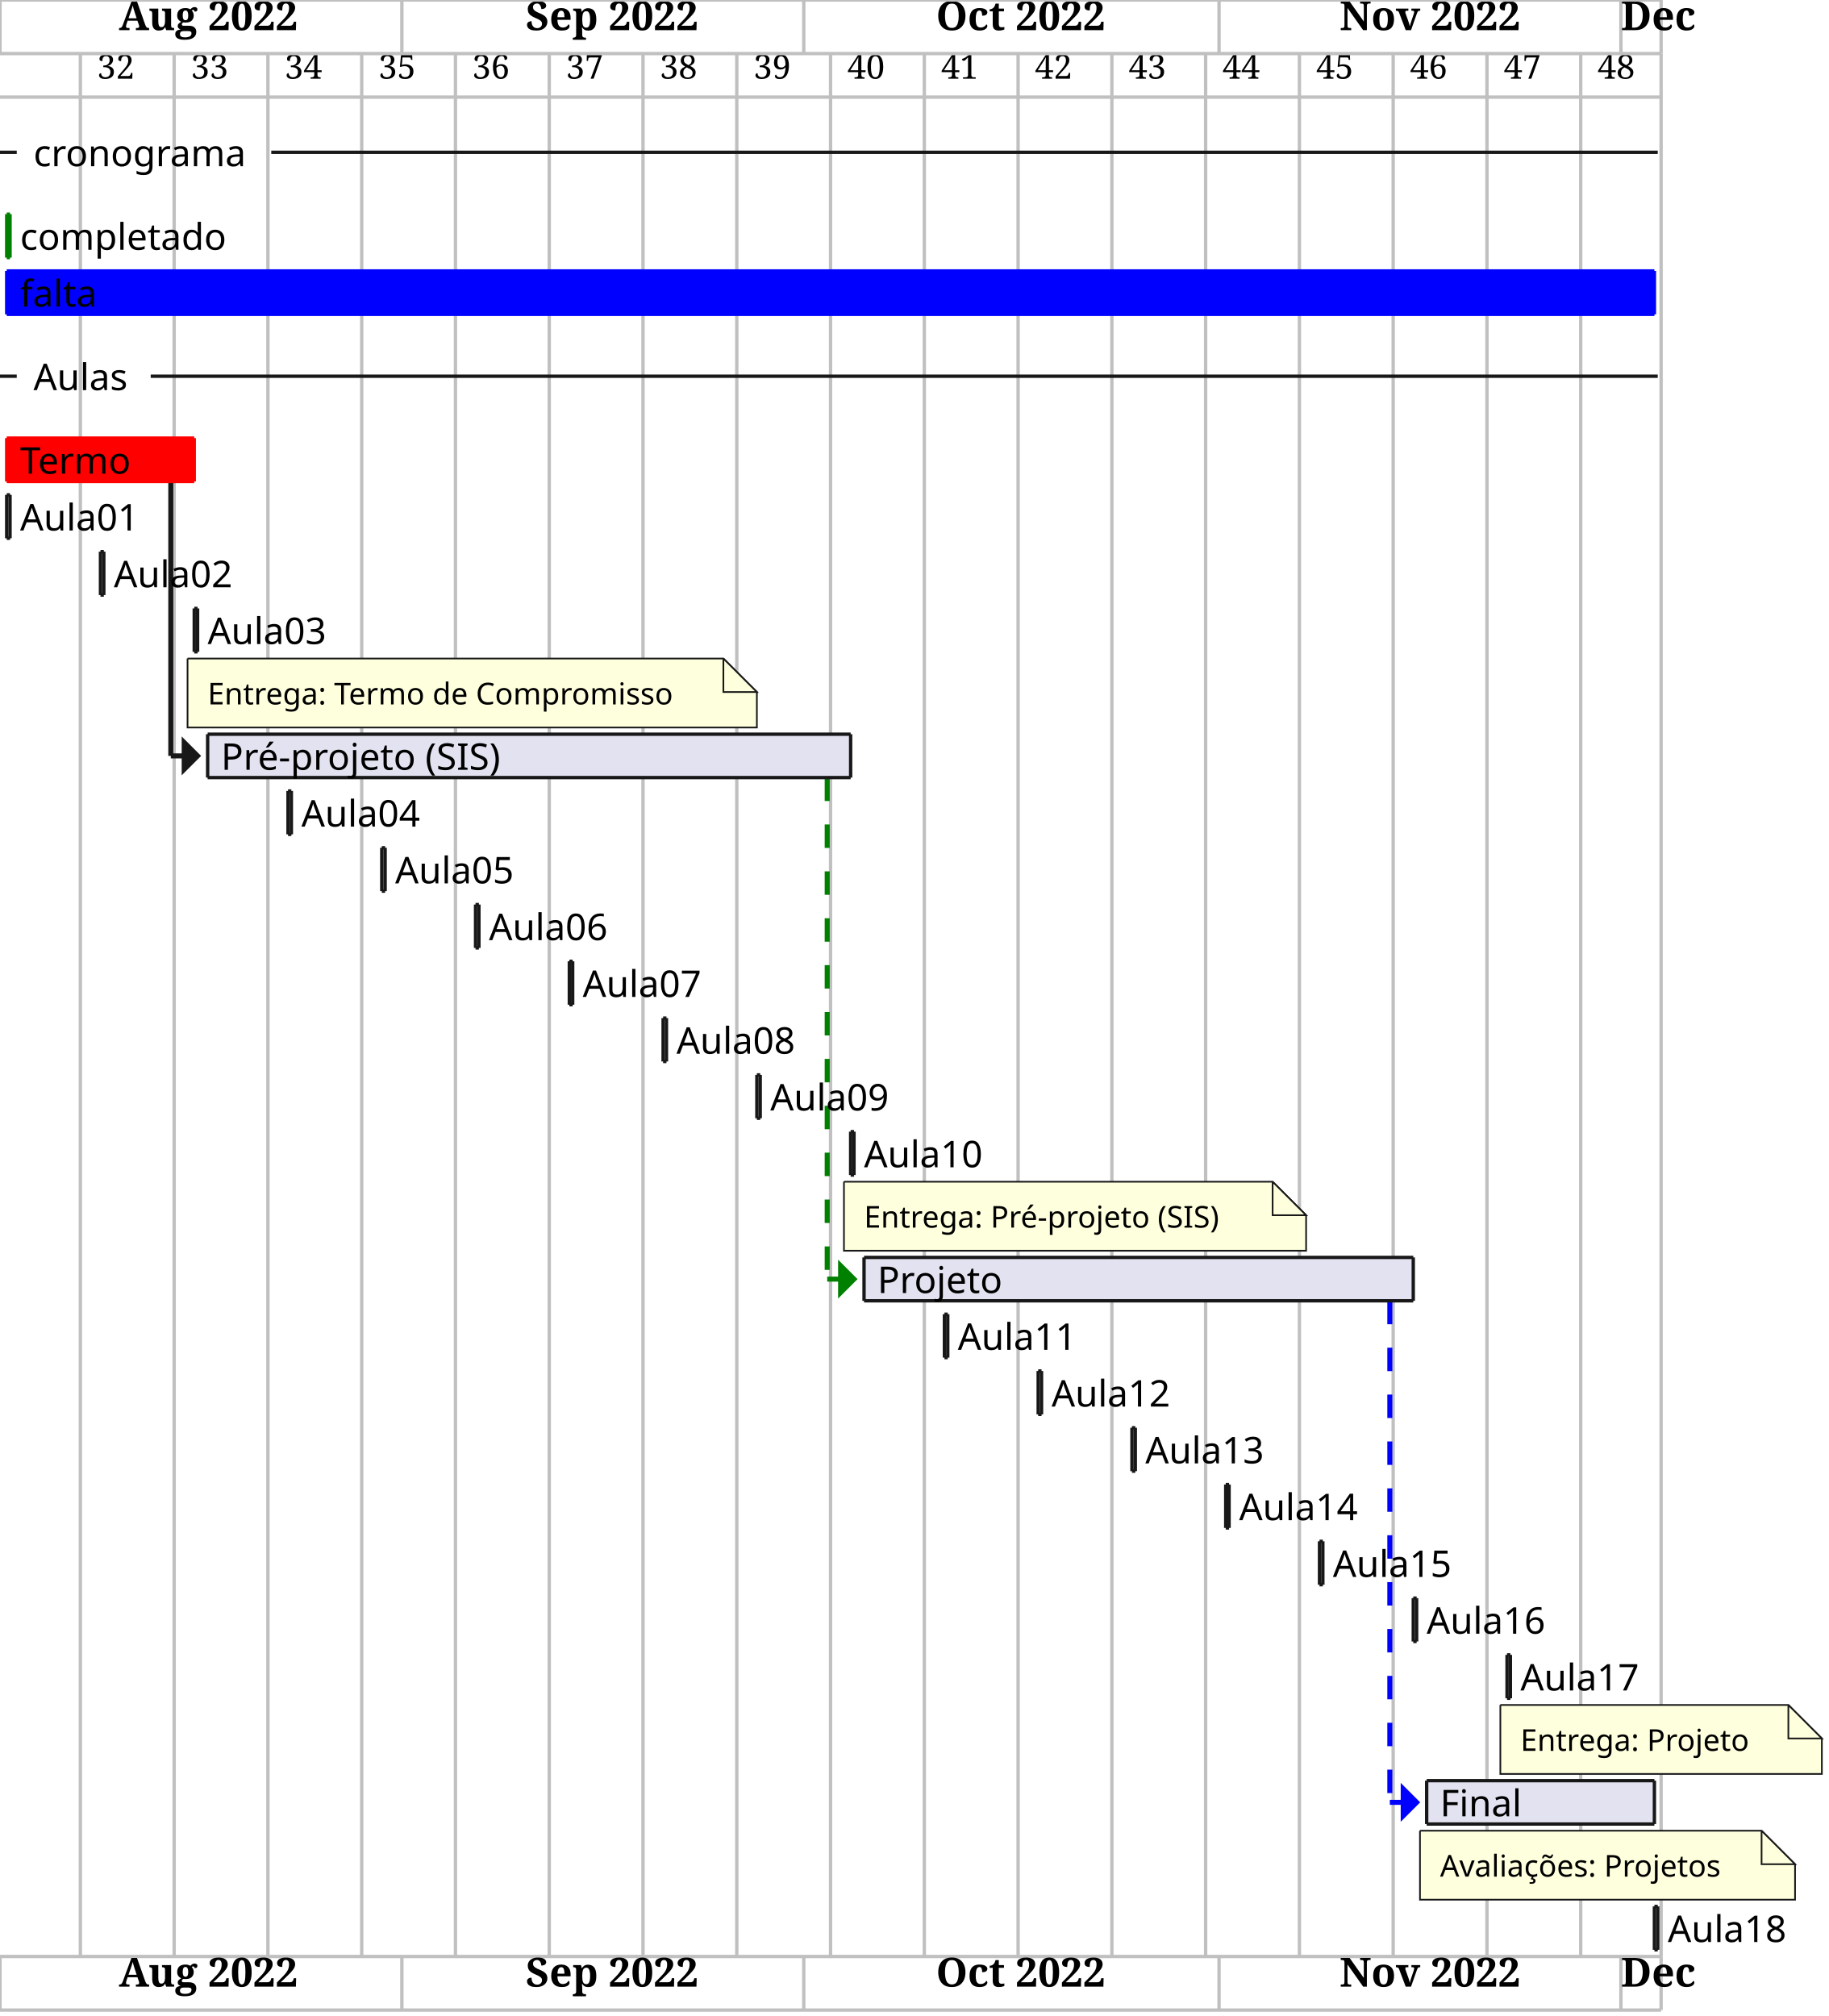
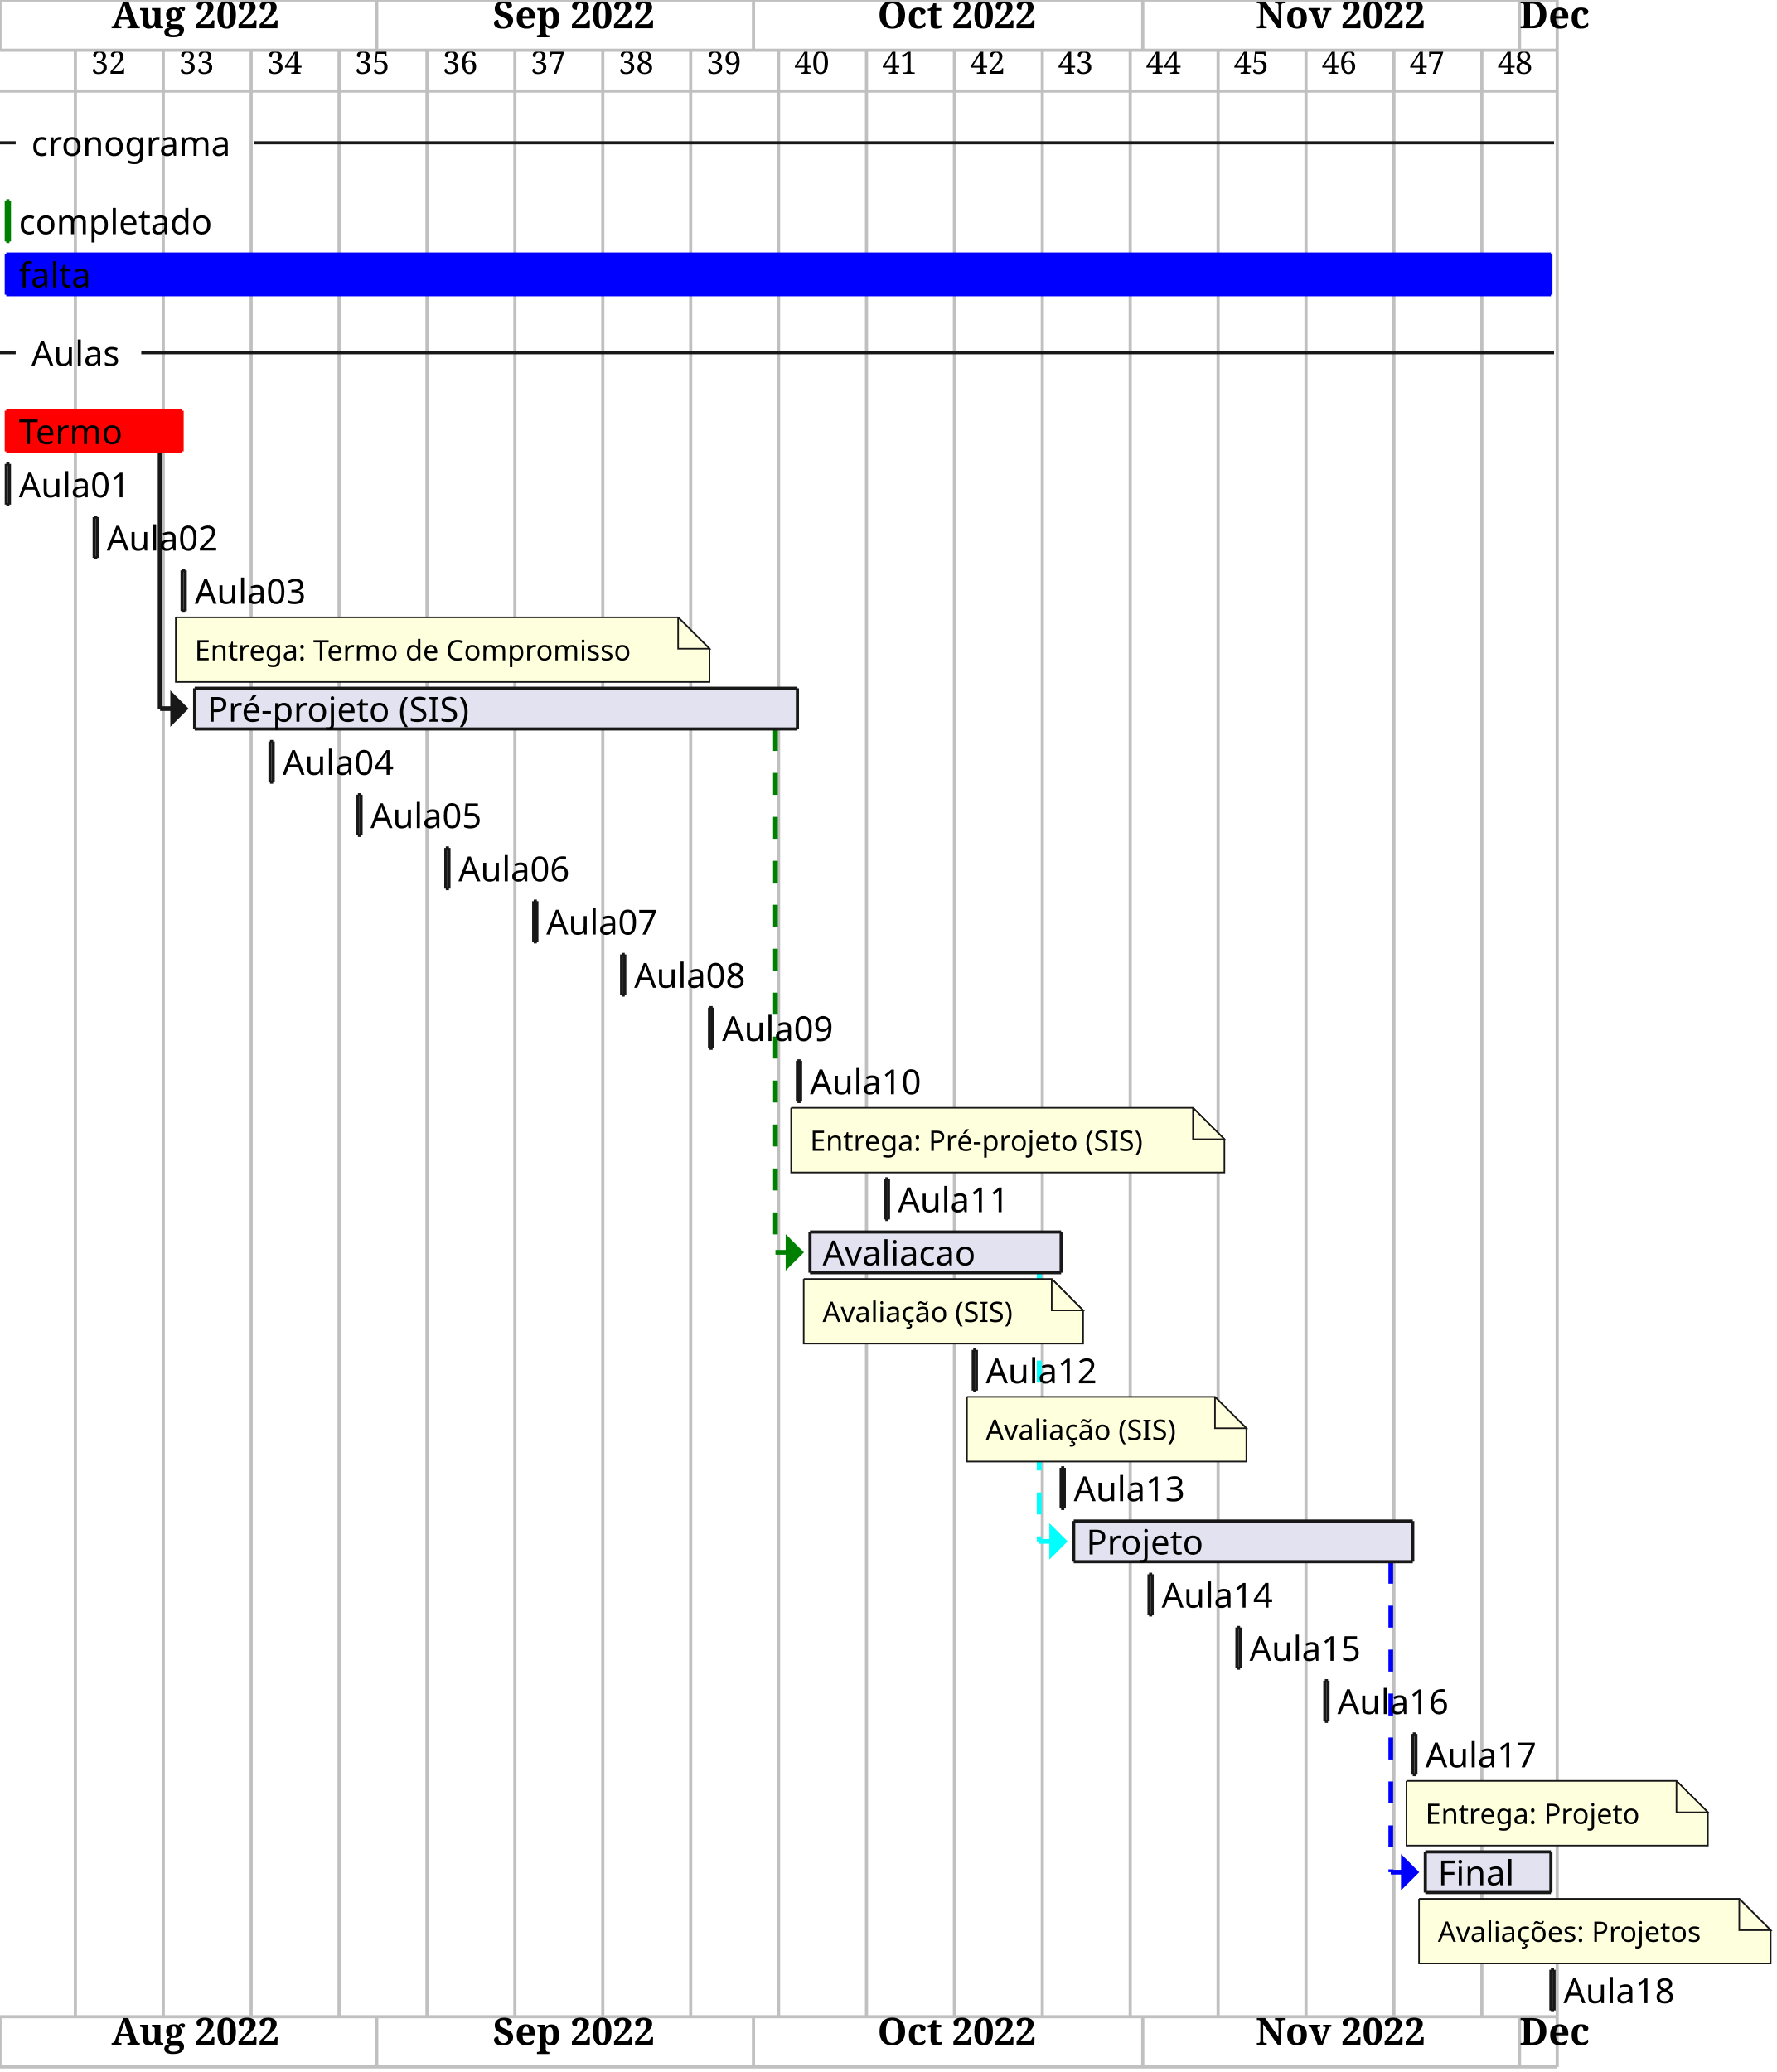
- <svg xmlns="http://www.w3.org/2000/svg" contentStyleType="text/css" height="602px" preserveAspectRatio="none" style="width:546px;height:602px;background:#FFFFFF;" version="1.1" viewBox="0 0 546 602" width="546px" zoomAndPan="magnify">
+ <svg xmlns="http://www.w3.org/2000/svg" contentStyleType="text/css" height="660px" preserveAspectRatio="none" style="width:566px;height:660px;background:#FFFFFF;" version="1.1" viewBox="0 0 566 660" width="566px" zoomAndPan="magnify">
  <defs />
  <g>
    <text fill="#000000" font-family="Serif" font-size="10" lengthAdjust="spacing" textLength="10" x="29" y="23.5">32</text>
    <text fill="#000000" font-family="Serif" font-size="10" lengthAdjust="spacing" textLength="10" x="57" y="23.5">33</text>
    <text fill="#000000" font-family="Serif" font-size="10" lengthAdjust="spacing" textLength="10" x="85" y="23.5">34</text>
    <text fill="#000000" font-family="Serif" font-size="10" lengthAdjust="spacing" textLength="10" x="113" y="23.5">35</text>
    <text fill="#000000" font-family="Serif" font-size="10" lengthAdjust="spacing" textLength="10" x="141" y="23.5">36</text>
    <text fill="#000000" font-family="Serif" font-size="10" lengthAdjust="spacing" textLength="10" x="169" y="23.5">37</text>
    <text fill="#000000" font-family="Serif" font-size="10" lengthAdjust="spacing" textLength="10" x="197" y="23.5">38</text>
    <text fill="#000000" font-family="Serif" font-size="10" lengthAdjust="spacing" textLength="10" x="225" y="23.5">39</text>
    <text fill="#000000" font-family="Serif" font-size="10" lengthAdjust="spacing" textLength="10" x="253" y="23.5">40</text>
    <text fill="#000000" font-family="Serif" font-size="10" lengthAdjust="spacing" textLength="10" x="281" y="23.5">41</text>
    <text fill="#000000" font-family="Serif" font-size="10" lengthAdjust="spacing" textLength="10" x="309" y="23.5">42</text>
    <text fill="#000000" font-family="Serif" font-size="10" lengthAdjust="spacing" textLength="10" x="337" y="23.5">43</text>
    <text fill="#000000" font-family="Serif" font-size="10" lengthAdjust="spacing" textLength="10" x="365" y="23.5">44</text>
    <text fill="#000000" font-family="Serif" font-size="10" lengthAdjust="spacing" textLength="10" x="393" y="23.5">45</text>
    <text fill="#000000" font-family="Serif" font-size="10" lengthAdjust="spacing" textLength="10" x="421" y="23.5">46</text>
    <text fill="#000000" font-family="Serif" font-size="10" lengthAdjust="spacing" textLength="10" x="449" y="23.5">47</text>
    <text fill="#000000" font-family="Serif" font-size="10" lengthAdjust="spacing" textLength="10" x="477" y="23.5">48</text>
-     <line style="stroke:#C0C0C0;stroke-width:1.0;" x1="24" x2="24" y1="16" y2="584.231" />
-     <line style="stroke:#C0C0C0;stroke-width:1.0;" x1="52" x2="52" y1="16" y2="584.231" />
-     <line style="stroke:#C0C0C0;stroke-width:1.0;" x1="80" x2="80" y1="16" y2="584.231" />
-     <line style="stroke:#C0C0C0;stroke-width:1.0;" x1="108" x2="108" y1="16" y2="584.231" />
-     <line style="stroke:#C0C0C0;stroke-width:1.0;" x1="136" x2="136" y1="16" y2="584.231" />
-     <line style="stroke:#C0C0C0;stroke-width:1.0;" x1="164" x2="164" y1="16" y2="584.231" />
-     <line style="stroke:#C0C0C0;stroke-width:1.0;" x1="192" x2="192" y1="16" y2="584.231" />
-     <line style="stroke:#C0C0C0;stroke-width:1.0;" x1="220" x2="220" y1="16" y2="584.231" />
-     <line style="stroke:#C0C0C0;stroke-width:1.0;" x1="248" x2="248" y1="16" y2="584.231" />
-     <line style="stroke:#C0C0C0;stroke-width:1.0;" x1="276" x2="276" y1="16" y2="584.231" />
-     <line style="stroke:#C0C0C0;stroke-width:1.0;" x1="304" x2="304" y1="16" y2="584.231" />
-     <line style="stroke:#C0C0C0;stroke-width:1.0;" x1="332" x2="332" y1="16" y2="584.231" />
-     <line style="stroke:#C0C0C0;stroke-width:1.0;" x1="360" x2="360" y1="16" y2="584.231" />
-     <line style="stroke:#C0C0C0;stroke-width:1.0;" x1="388" x2="388" y1="16" y2="584.231" />
-     <line style="stroke:#C0C0C0;stroke-width:1.0;" x1="416" x2="416" y1="16" y2="584.231" />
-     <line style="stroke:#C0C0C0;stroke-width:1.0;" x1="444" x2="444" y1="16" y2="584.231" />
-     <line style="stroke:#C0C0C0;stroke-width:1.0;" x1="472" x2="472" y1="16" y2="584.231" />
-     <line style="stroke:#C0C0C0;stroke-width:1.0;" x1="496" x2="496" y1="16" y2="584.231" />
+     <line style="stroke:#C0C0C0;stroke-width:1.0;" x1="24" x2="24" y1="16" y2="642.385" />
+     <line style="stroke:#C0C0C0;stroke-width:1.0;" x1="52" x2="52" y1="16" y2="642.385" />
+     <line style="stroke:#C0C0C0;stroke-width:1.0;" x1="80" x2="80" y1="16" y2="642.385" />
+     <line style="stroke:#C0C0C0;stroke-width:1.0;" x1="108" x2="108" y1="16" y2="642.385" />
+     <line style="stroke:#C0C0C0;stroke-width:1.0;" x1="136" x2="136" y1="16" y2="642.385" />
+     <line style="stroke:#C0C0C0;stroke-width:1.0;" x1="164" x2="164" y1="16" y2="642.385" />
+     <line style="stroke:#C0C0C0;stroke-width:1.0;" x1="192" x2="192" y1="16" y2="642.385" />
+     <line style="stroke:#C0C0C0;stroke-width:1.0;" x1="220" x2="220" y1="16" y2="642.385" />
+     <line style="stroke:#C0C0C0;stroke-width:1.0;" x1="248" x2="248" y1="16" y2="642.385" />
+     <line style="stroke:#C0C0C0;stroke-width:1.0;" x1="276" x2="276" y1="16" y2="642.385" />
+     <line style="stroke:#C0C0C0;stroke-width:1.0;" x1="304" x2="304" y1="16" y2="642.385" />
+     <line style="stroke:#C0C0C0;stroke-width:1.0;" x1="332" x2="332" y1="16" y2="642.385" />
+     <line style="stroke:#C0C0C0;stroke-width:1.0;" x1="360" x2="360" y1="16" y2="642.385" />
+     <line style="stroke:#C0C0C0;stroke-width:1.0;" x1="388" x2="388" y1="16" y2="642.385" />
+     <line style="stroke:#C0C0C0;stroke-width:1.0;" x1="416" x2="416" y1="16" y2="642.385" />
+     <line style="stroke:#C0C0C0;stroke-width:1.0;" x1="444" x2="444" y1="16" y2="642.385" />
+     <line style="stroke:#C0C0C0;stroke-width:1.0;" x1="472" x2="472" y1="16" y2="642.385" />
+     <line style="stroke:#C0C0C0;stroke-width:1.0;" x1="496" x2="496" y1="16" y2="642.385" />
    <line style="stroke:#C0C0C0;stroke-width:1.0;" x1="0" x2="0" y1="0" y2="16" />
    <line style="stroke:#C0C0C0;stroke-width:1.0;" x1="120" x2="120" y1="0" y2="16" />
    <text fill="#000000" font-family="Serif" font-size="12" font-weight="bold" lengthAdjust="spacing" textLength="49" x="35.5" y="9">Aug 2022</text>
    <line style="stroke:#C0C0C0;stroke-width:1.0;" x1="240" x2="240" y1="0" y2="16" />
    <text fill="#000000" font-family="Serif" font-size="12" font-weight="bold" lengthAdjust="spacing" textLength="46" x="157" y="9">Sep 2022</text>
    <line style="stroke:#C0C0C0;stroke-width:1.0;" x1="364" x2="364" y1="0" y2="16" />
    <text fill="#000000" font-family="Serif" font-size="12" font-weight="bold" lengthAdjust="spacing" textLength="45" x="279.5" y="9">Oct 2022</text>
    <line style="stroke:#C0C0C0;stroke-width:1.0;" x1="484" x2="484" y1="0" y2="16" />
    <text fill="#000000" font-family="Serif" font-size="12" font-weight="bold" lengthAdjust="spacing" textLength="48" x="400" y="9">Nov 2022</text>
    <line style="stroke:#C0C0C0;stroke-width:1.0;" x1="496" x2="496" y1="0" y2="16" />
    <text fill="#000000" font-family="Serif" font-size="12" font-weight="bold" lengthAdjust="spacing" textLength="19" x="484" y="9">Dec</text>
    <line style="stroke:#C0C0C0;stroke-width:1.0;" x1="0" x2="496" y1="0" y2="0" />
    <line style="stroke:#C0C0C0;stroke-width:1.0;" x1="0" x2="496" y1="16" y2="16" />
    <line style="stroke:#C0C0C0;stroke-width:1.0;" x1="0" x2="496" y1="29" y2="29" />
    <line style="stroke:#181818;stroke-width:1.5;" x1="51" x2="51" y1="143.775" y2="225.718" />
    <line style="stroke:#181818;stroke-width:1.5;" x1="51" x2="59" y1="225.718" y2="225.718" />
    <polygon fill="#181818" points="55,221.718,55,225.718,55,229.718,59,225.718" style="stroke:#181818;stroke-width:1.5;" />
-     <line style="stroke:#008000;stroke-width:1.5;stroke-dasharray:7.0,7.0;" x1="247" x2="247" y1="232.195" y2="381.958" />
-     <line style="stroke:#008000;stroke-width:1.5;stroke-dasharray:7.0,7.0;" x1="247" x2="255" y1="381.958" y2="381.958" />
-     <polygon fill="#008000" points="251,377.958,251,381.958,251,385.958,255,381.958" style="stroke:#008000;stroke-width:1.5;" />
-     <line style="stroke:#0000FF;stroke-width:1.5;stroke-dasharray:7.0,7.0;" x1="415" x2="415" y1="388.435" y2="538.198" />
-     <line style="stroke:#0000FF;stroke-width:1.5;stroke-dasharray:7.0,7.0;" x1="415" x2="423" y1="538.198" y2="538.198" />
-     <polygon fill="#0000FF" points="419,534.198,419,538.198,419,542.198,423,538.198" style="stroke:#0000FF;stroke-width:1.5;" />
+     <line style="stroke:#008000;stroke-width:1.5;stroke-dasharray:7.0,7.0;" x1="247" x2="247" y1="232.195" y2="398.913" />
+     <line style="stroke:#008000;stroke-width:1.5;stroke-dasharray:7.0,7.0;" x1="247" x2="255" y1="398.913" y2="398.913" />
+     <polygon fill="#008000" points="251,394.913,251,398.913,251,402.913,255,398.913" style="stroke:#008000;stroke-width:1.5;" />
+     <line style="stroke:#00FFFF;stroke-width:1.5;stroke-dasharray:7.0,7.0;" x1="331" x2="331" y1="405.391" y2="490.978" />
+     <line style="stroke:#00FFFF;stroke-width:1.5;stroke-dasharray:7.0,7.0;" x1="331" x2="339" y1="490.978" y2="490.978" />
+     <polygon fill="#00FFFF" points="335,486.978,335,490.978,335,494.978,339,490.978" style="stroke:#00FFFF;stroke-width:1.5;" />
+     <line style="stroke:#0000FF;stroke-width:1.5;stroke-dasharray:7.0,7.0;" x1="443" x2="443" y1="497.455" y2="596.352" />
+     <line style="stroke:#0000FF;stroke-width:1.5;stroke-dasharray:7.0,7.0;" x1="443" x2="451" y1="596.352" y2="596.352" />
+     <polygon fill="#0000FF" points="447,592.352,447,596.352,447,600.352,451,596.352" style="stroke:#0000FF;stroke-width:1.5;" />
    <line style="stroke:#181818;stroke-width:1.0;" x1="0" x2="5" y1="45.477" y2="45.477" />
    <line style="stroke:#181818;stroke-width:1.0;" x1="81" x2="495" y1="45.477" y2="45.477" />
    <rect fill="#008000" height="12.955" style="stroke:none;stroke-width:1.0;" width="1" x="2" y="63.955" />
    <line style="stroke:#008000;stroke-width:1.0;" x1="2" x2="3" y1="63.955" y2="63.955" />
    <line style="stroke:#008000;stroke-width:1.0;" x1="2" x2="3" y1="76.91" y2="76.91" />
    <line style="stroke:#008000;stroke-width:1.0;" x1="2" x2="2" y1="63.955" y2="76.91" />
    <line style="stroke:#008000;stroke-width:1.0;" x1="3" x2="3" y1="63.955" y2="76.91" />
    <rect fill="#0000FF" height="12.955" style="stroke:none;stroke-width:1.0;" width="492" x="2" y="80.91" />
    <line style="stroke:#0000FF;stroke-width:1.0;" x1="2" x2="494" y1="80.91" y2="80.91" />
    <line style="stroke:#0000FF;stroke-width:1.0;" x1="2" x2="494" y1="93.865" y2="93.865" />
    <line style="stroke:#0000FF;stroke-width:1.0;" x1="2" x2="2" y1="80.91" y2="93.865" />
    <line style="stroke:#0000FF;stroke-width:1.0;" x1="494" x2="494" y1="80.91" y2="93.865" />
    <line style="stroke:#181818;stroke-width:1.0;" x1="0" x2="5" y1="112.343" y2="112.343" />
    <line style="stroke:#181818;stroke-width:1.0;" x1="45" x2="495" y1="112.343" y2="112.343" />
    <rect fill="#FF0000" height="12.955" style="stroke:none;stroke-width:1.0;" width="56" x="2" y="130.82" />
    <line style="stroke:#FF0000;stroke-width:1.0;" x1="2" x2="58" y1="130.82" y2="130.82" />
    <line style="stroke:#FF0000;stroke-width:1.0;" x1="2" x2="58" y1="143.775" y2="143.775" />
    <line style="stroke:#FF0000;stroke-width:1.0;" x1="2" x2="2" y1="130.82" y2="143.775" />
    <line style="stroke:#FF0000;stroke-width:1.0;" x1="58" x2="58" y1="130.82" y2="143.775" />
    <rect fill="#E2E2F0" height="12.955" style="stroke:none;stroke-width:1.0;" width="1" x="2" y="147.775" />
    <line style="stroke:#181818;stroke-width:1.0;" x1="2" x2="3" y1="147.775" y2="147.775" />
    <line style="stroke:#181818;stroke-width:1.0;" x1="2" x2="3" y1="160.731" y2="160.731" />
    <line style="stroke:#181818;stroke-width:1.0;" x1="2" x2="2" y1="147.775" y2="160.731" />
    <line style="stroke:#181818;stroke-width:1.0;" x1="3" x2="3" y1="147.775" y2="160.731" />
    <rect fill="#E2E2F0" height="12.955" style="stroke:none;stroke-width:1.0;" width="1" x="30" y="164.731" />
    <line style="stroke:#181818;stroke-width:1.0;" x1="30" x2="31" y1="164.731" y2="164.731" />
    <line style="stroke:#181818;stroke-width:1.0;" x1="30" x2="31" y1="177.685" y2="177.685" />
    <line style="stroke:#181818;stroke-width:1.0;" x1="30" x2="30" y1="164.731" y2="177.685" />
    <line style="stroke:#181818;stroke-width:1.0;" x1="31" x2="31" y1="164.731" y2="177.685" />
    <path d="M56,196.641 L56,217.24 L226,217.24 L226,206.641 L216,196.641 L56,196.641 " fill="#FEFFDD" style="stroke:#181818;stroke-width:0.5;" />
    <path d="M216,196.641 L216,206.641 L226,206.641 L216,196.641 " fill="#FEFFDD" style="stroke:#181818;stroke-width:0.5;" />
    <text fill="#000000" font-family="sans-serif" font-size="9" lengthAdjust="spacing" textLength="149" x="62" y="210.342">Entrega: Termo de Compromisso</text>
    <rect fill="#E2E2F0" height="12.955" style="stroke:none;stroke-width:1.0;" width="1" x="58" y="181.685" />
    <line style="stroke:#181818;stroke-width:1.0;" x1="58" x2="59" y1="181.685" y2="181.685" />
    <line style="stroke:#181818;stroke-width:1.0;" x1="58" x2="59" y1="194.641" y2="194.641" />
    <line style="stroke:#181818;stroke-width:1.0;" x1="58" x2="58" y1="181.685" y2="194.641" />
    <line style="stroke:#181818;stroke-width:1.0;" x1="59" x2="59" y1="181.685" y2="194.641" />
    <rect fill="#E2E2F0" height="12.955" style="stroke:none;stroke-width:1.0;" width="192" x="62" y="219.24" />
    <line style="stroke:#181818;stroke-width:1.0;" x1="62" x2="254" y1="219.24" y2="219.24" />
    <line style="stroke:#181818;stroke-width:1.0;" x1="62" x2="254" y1="232.195" y2="232.195" />
    <line style="stroke:#181818;stroke-width:1.0;" x1="62" x2="62" y1="219.24" y2="232.195" />
    <line style="stroke:#181818;stroke-width:1.0;" x1="254" x2="254" y1="219.24" y2="232.195" />
    <rect fill="#E2E2F0" height="12.955" style="stroke:none;stroke-width:1.0;" width="1" x="86" y="236.195" />
    <line style="stroke:#181818;stroke-width:1.0;" x1="86" x2="87" y1="236.195" y2="236.195" />
    <line style="stroke:#181818;stroke-width:1.0;" x1="86" x2="87" y1="249.15" y2="249.15" />
    <line style="stroke:#181818;stroke-width:1.0;" x1="86" x2="86" y1="236.195" y2="249.15" />
    <line style="stroke:#181818;stroke-width:1.0;" x1="87" x2="87" y1="236.195" y2="249.15" />
    <rect fill="#E2E2F0" height="12.955" style="stroke:none;stroke-width:1.0;" width="1" x="114" y="253.15" />
    <line style="stroke:#181818;stroke-width:1.0;" x1="114" x2="115" y1="253.15" y2="253.15" />
    <line style="stroke:#181818;stroke-width:1.0;" x1="114" x2="115" y1="266.106" y2="266.106" />
    <line style="stroke:#181818;stroke-width:1.0;" x1="114" x2="114" y1="253.15" y2="266.106" />
    <line style="stroke:#181818;stroke-width:1.0;" x1="115" x2="115" y1="253.15" y2="266.106" />
    <rect fill="#E2E2F0" height="12.955" style="stroke:none;stroke-width:1.0;" width="1" x="142" y="270.106" />
    <line style="stroke:#181818;stroke-width:1.0;" x1="142" x2="143" y1="270.106" y2="270.106" />
    <line style="stroke:#181818;stroke-width:1.0;" x1="142" x2="143" y1="283.06" y2="283.06" />
    <line style="stroke:#181818;stroke-width:1.0;" x1="142" x2="142" y1="270.106" y2="283.06" />
    <line style="stroke:#181818;stroke-width:1.0;" x1="143" x2="143" y1="270.106" y2="283.06" />
    <rect fill="#E2E2F0" height="12.955" style="stroke:none;stroke-width:1.0;" width="1" x="170" y="287.06" />
    <line style="stroke:#181818;stroke-width:1.0;" x1="170" x2="171" y1="287.06" y2="287.06" />
    <line style="stroke:#181818;stroke-width:1.0;" x1="170" x2="171" y1="300.016" y2="300.016" />
    <line style="stroke:#181818;stroke-width:1.0;" x1="170" x2="170" y1="287.06" y2="300.016" />
    <line style="stroke:#181818;stroke-width:1.0;" x1="171" x2="171" y1="287.06" y2="300.016" />
    <rect fill="#E2E2F0" height="12.955" style="stroke:none;stroke-width:1.0;" width="1" x="198" y="304.016" />
    <line style="stroke:#181818;stroke-width:1.0;" x1="198" x2="199" y1="304.016" y2="304.016" />
    <line style="stroke:#181818;stroke-width:1.0;" x1="198" x2="199" y1="316.971" y2="316.971" />
    <line style="stroke:#181818;stroke-width:1.0;" x1="198" x2="198" y1="304.016" y2="316.971" />
    <line style="stroke:#181818;stroke-width:1.0;" x1="199" x2="199" y1="304.016" y2="316.971" />
    <rect fill="#E2E2F0" height="12.955" style="stroke:none;stroke-width:1.0;" width="1" x="226" y="320.971" />
    <line style="stroke:#181818;stroke-width:1.0;" x1="226" x2="227" y1="320.971" y2="320.971" />
    <line style="stroke:#181818;stroke-width:1.0;" x1="226" x2="227" y1="333.926" y2="333.926" />
    <line style="stroke:#181818;stroke-width:1.0;" x1="226" x2="226" y1="320.971" y2="333.926" />
    <line style="stroke:#181818;stroke-width:1.0;" x1="227" x2="227" y1="320.971" y2="333.926" />
    <path d="M252,352.881 L252,373.481 L390,373.481 L390,362.881 L380,352.881 L252,352.881 " fill="#FEFFDD" style="stroke:#181818;stroke-width:0.5;" />
    <path d="M380,352.881 L380,362.881 L390,362.881 L380,352.881 " fill="#FEFFDD" style="stroke:#181818;stroke-width:0.5;" />
    <text fill="#000000" font-family="sans-serif" font-size="9" lengthAdjust="spacing" textLength="114" x="258" y="366.582">Entrega: Pré-projeto (SIS)</text>
    <rect fill="#E2E2F0" height="12.955" style="stroke:none;stroke-width:1.0;" width="1" x="254" y="337.926" />
    <line style="stroke:#181818;stroke-width:1.0;" x1="254" x2="255" y1="337.926" y2="337.926" />
    <line style="stroke:#181818;stroke-width:1.0;" x1="254" x2="255" y1="350.881" y2="350.881" />
    <line style="stroke:#181818;stroke-width:1.0;" x1="254" x2="254" y1="337.926" y2="350.881" />
    <line style="stroke:#181818;stroke-width:1.0;" x1="255" x2="255" y1="337.926" y2="350.881" />
-     <rect fill="#E2E2F0" height="12.955" style="stroke:none;stroke-width:1.0;" width="164" x="258" y="375.481" />
-     <line style="stroke:#181818;stroke-width:1.0;" x1="258" x2="422" y1="375.481" y2="375.481" />
-     <line style="stroke:#181818;stroke-width:1.0;" x1="258" x2="422" y1="388.435" y2="388.435" />
-     <line style="stroke:#181818;stroke-width:1.0;" x1="258" x2="258" y1="375.481" y2="388.435" />
-     <line style="stroke:#181818;stroke-width:1.0;" x1="422" x2="422" y1="375.481" y2="388.435" />
-     <rect fill="#E2E2F0" height="12.955" style="stroke:none;stroke-width:1.0;" width="1" x="282" y="392.435" />
-     <line style="stroke:#181818;stroke-width:1.0;" x1="282" x2="283" y1="392.435" y2="392.435" />
-     <line style="stroke:#181818;stroke-width:1.0;" x1="282" x2="283" y1="405.391" y2="405.391" />
-     <line style="stroke:#181818;stroke-width:1.0;" x1="282" x2="282" y1="392.435" y2="405.391" />
-     <line style="stroke:#181818;stroke-width:1.0;" x1="283" x2="283" y1="392.435" y2="405.391" />
-     <rect fill="#E2E2F0" height="12.955" style="stroke:none;stroke-width:1.0;" width="1" x="310" y="409.391" />
-     <line style="stroke:#181818;stroke-width:1.0;" x1="310" x2="311" y1="409.391" y2="409.391" />
-     <line style="stroke:#181818;stroke-width:1.0;" x1="310" x2="311" y1="422.346" y2="422.346" />
-     <line style="stroke:#181818;stroke-width:1.0;" x1="310" x2="310" y1="409.391" y2="422.346" />
-     <line style="stroke:#181818;stroke-width:1.0;" x1="311" x2="311" y1="409.391" y2="422.346" />
-     <rect fill="#E2E2F0" height="12.955" style="stroke:none;stroke-width:1.0;" width="1" x="338" y="426.346" />
-     <line style="stroke:#181818;stroke-width:1.0;" x1="338" x2="339" y1="426.346" y2="426.346" />
-     <line style="stroke:#181818;stroke-width:1.0;" x1="338" x2="339" y1="439.301" y2="439.301" />
-     <line style="stroke:#181818;stroke-width:1.0;" x1="338" x2="338" y1="426.346" y2="439.301" />
-     <line style="stroke:#181818;stroke-width:1.0;" x1="339" x2="339" y1="426.346" y2="439.301" />
-     <rect fill="#E2E2F0" height="12.955" style="stroke:none;stroke-width:1.0;" width="1" x="366" y="443.301" />
-     <line style="stroke:#181818;stroke-width:1.0;" x1="366" x2="367" y1="443.301" y2="443.301" />
-     <line style="stroke:#181818;stroke-width:1.0;" x1="366" x2="367" y1="456.256" y2="456.256" />
-     <line style="stroke:#181818;stroke-width:1.0;" x1="366" x2="366" y1="443.301" y2="456.256" />
-     <line style="stroke:#181818;stroke-width:1.0;" x1="367" x2="367" y1="443.301" y2="456.256" />
-     <rect fill="#E2E2F0" height="12.955" style="stroke:none;stroke-width:1.0;" width="1" x="394" y="460.256" />
-     <line style="stroke:#181818;stroke-width:1.0;" x1="394" x2="395" y1="460.256" y2="460.256" />
-     <line style="stroke:#181818;stroke-width:1.0;" x1="394" x2="395" y1="473.211" y2="473.211" />
-     <line style="stroke:#181818;stroke-width:1.0;" x1="394" x2="394" y1="460.256" y2="473.211" />
-     <line style="stroke:#181818;stroke-width:1.0;" x1="395" x2="395" y1="460.256" y2="473.211" />
-     <rect fill="#E2E2F0" height="12.955" style="stroke:none;stroke-width:1.0;" width="1" x="422" y="477.211" />
-     <line style="stroke:#181818;stroke-width:1.0;" x1="422" x2="423" y1="477.211" y2="477.211" />
-     <line style="stroke:#181818;stroke-width:1.0;" x1="422" x2="423" y1="490.166" y2="490.166" />
-     <line style="stroke:#181818;stroke-width:1.0;" x1="422" x2="422" y1="477.211" y2="490.166" />
-     <line style="stroke:#181818;stroke-width:1.0;" x1="423" x2="423" y1="477.211" y2="490.166" />
-     <path d="M448,509.121 L448,529.721 L544,529.721 L544,519.121 L534,509.121 L448,509.121 " fill="#FEFFDD" style="stroke:#181818;stroke-width:0.5;" />
-     <path d="M534,509.121 L534,519.121 L544,519.121 L534,509.121 " fill="#FEFFDD" style="stroke:#181818;stroke-width:0.5;" />
-     <text fill="#000000" font-family="sans-serif" font-size="9" lengthAdjust="spacing" textLength="72" x="454" y="522.822">Entrega: Projeto</text>
-     <rect fill="#E2E2F0" height="12.955" style="stroke:none;stroke-width:1.0;" width="1" x="450" y="494.166" />
-     <line style="stroke:#181818;stroke-width:1.0;" x1="450" x2="451" y1="494.166" y2="494.166" />
-     <line style="stroke:#181818;stroke-width:1.0;" x1="450" x2="451" y1="507.121" y2="507.121" />
-     <line style="stroke:#181818;stroke-width:1.0;" x1="450" x2="450" y1="494.166" y2="507.121" />
-     <line style="stroke:#181818;stroke-width:1.0;" x1="451" x2="451" y1="494.166" y2="507.121" />
-     <path d="M424,546.676 L424,567.275 L536,567.275 L536,556.676 L526,546.676 L424,546.676 " fill="#FEFFDD" style="stroke:#181818;stroke-width:0.5;" />
-     <path d="M526,546.676 L526,556.676 L536,556.676 L526,546.676 " fill="#FEFFDD" style="stroke:#181818;stroke-width:0.5;" />
-     <text fill="#000000" font-family="sans-serif" font-size="9" lengthAdjust="spacing" textLength="91" x="430" y="560.377">Avaliações: Projetos</text>
-     <rect fill="#E2E2F0" height="12.955" style="stroke:none;stroke-width:1.0;" width="68" x="426" y="531.721" />
-     <line style="stroke:#181818;stroke-width:1.0;" x1="426" x2="494" y1="531.721" y2="531.721" />
-     <line style="stroke:#181818;stroke-width:1.0;" x1="426" x2="494" y1="544.676" y2="544.676" />
-     <line style="stroke:#181818;stroke-width:1.0;" x1="426" x2="426" y1="531.721" y2="544.676" />
-     <line style="stroke:#181818;stroke-width:1.0;" x1="494" x2="494" y1="531.721" y2="544.676" />
-     <rect fill="#E2E2F0" height="12.955" style="stroke:none;stroke-width:1.0;" width="1" x="494" y="569.275" />
-     <line style="stroke:#181818;stroke-width:1.0;" x1="494" x2="495" y1="569.275" y2="569.275" />
-     <line style="stroke:#181818;stroke-width:1.0;" x1="494" x2="495" y1="582.231" y2="582.231" />
-     <line style="stroke:#181818;stroke-width:1.0;" x1="494" x2="494" y1="569.275" y2="582.231" />
-     <line style="stroke:#181818;stroke-width:1.0;" x1="495" x2="495" y1="569.275" y2="582.231" />
+     <rect fill="#E2E2F0" height="12.955" style="stroke:none;stroke-width:1.0;" width="1" x="282" y="375.481" />
+     <line style="stroke:#181818;stroke-width:1.0;" x1="282" x2="283" y1="375.481" y2="375.481" />
+     <line style="stroke:#181818;stroke-width:1.0;" x1="282" x2="283" y1="388.435" y2="388.435" />
+     <line style="stroke:#181818;stroke-width:1.0;" x1="282" x2="282" y1="375.481" y2="388.435" />
+     <line style="stroke:#181818;stroke-width:1.0;" x1="283" x2="283" y1="375.481" y2="388.435" />
+     <path d="M256,407.391 L256,427.99 L345,427.99 L345,417.391 L335,407.391 L256,407.391 " fill="#FEFFDD" style="stroke:#181818;stroke-width:0.5;" />
+     <path d="M335,407.391 L335,417.391 L345,417.391 L335,407.391 " fill="#FEFFDD" style="stroke:#181818;stroke-width:0.5;" />
+     <text fill="#000000" font-family="sans-serif" font-size="9" lengthAdjust="spacing" textLength="65" x="262" y="421.092">Avaliação (SIS)</text>
+     <rect fill="#E2E2F0" height="12.955" style="stroke:none;stroke-width:1.0;" width="80" x="258" y="392.435" />
+     <line style="stroke:#181818;stroke-width:1.0;" x1="258" x2="338" y1="392.435" y2="392.435" />
+     <line style="stroke:#181818;stroke-width:1.0;" x1="258" x2="338" y1="405.391" y2="405.391" />
+     <line style="stroke:#181818;stroke-width:1.0;" x1="258" x2="258" y1="392.435" y2="405.391" />
+     <line style="stroke:#181818;stroke-width:1.0;" x1="338" x2="338" y1="392.435" y2="405.391" />
+     <path d="M308,444.945 L308,465.545 L397,465.545 L397,454.945 L387,444.945 L308,444.945 " fill="#FEFFDD" style="stroke:#181818;stroke-width:0.5;" />
+     <path d="M387,444.945 L387,454.945 L397,454.945 L387,444.945 " fill="#FEFFDD" style="stroke:#181818;stroke-width:0.5;" />
+     <text fill="#000000" font-family="sans-serif" font-size="9" lengthAdjust="spacing" textLength="65" x="314" y="458.647">Avaliação (SIS)</text>
+     <rect fill="#E2E2F0" height="12.955" style="stroke:none;stroke-width:1.0;" width="1" x="310" y="429.99" />
+     <line style="stroke:#181818;stroke-width:1.0;" x1="310" x2="311" y1="429.99" y2="429.99" />
+     <line style="stroke:#181818;stroke-width:1.0;" x1="310" x2="311" y1="442.945" y2="442.945" />
+     <line style="stroke:#181818;stroke-width:1.0;" x1="310" x2="310" y1="429.99" y2="442.945" />
+     <line style="stroke:#181818;stroke-width:1.0;" x1="311" x2="311" y1="429.99" y2="442.945" />
+     <rect fill="#E2E2F0" height="12.955" style="stroke:none;stroke-width:1.0;" width="1" x="338" y="467.545" />
+     <line style="stroke:#181818;stroke-width:1.0;" x1="338" x2="339" y1="467.545" y2="467.545" />
+     <line style="stroke:#181818;stroke-width:1.0;" x1="338" x2="339" y1="480.5" y2="480.5" />
+     <line style="stroke:#181818;stroke-width:1.0;" x1="338" x2="338" y1="467.545" y2="480.5" />
+     <line style="stroke:#181818;stroke-width:1.0;" x1="339" x2="339" y1="467.545" y2="480.5" />
+     <rect fill="#E2E2F0" height="12.955" style="stroke:none;stroke-width:1.0;" width="108" x="342" y="484.5" />
+     <line style="stroke:#181818;stroke-width:1.0;" x1="342" x2="450" y1="484.5" y2="484.5" />
+     <line style="stroke:#181818;stroke-width:1.0;" x1="342" x2="450" y1="497.455" y2="497.455" />
+     <line style="stroke:#181818;stroke-width:1.0;" x1="342" x2="342" y1="484.5" y2="497.455" />
+     <line style="stroke:#181818;stroke-width:1.0;" x1="450" x2="450" y1="484.5" y2="497.455" />
+     <rect fill="#E2E2F0" height="12.955" style="stroke:none;stroke-width:1.0;" width="1" x="366" y="501.455" />
+     <line style="stroke:#181818;stroke-width:1.0;" x1="366" x2="367" y1="501.455" y2="501.455" />
+     <line style="stroke:#181818;stroke-width:1.0;" x1="366" x2="367" y1="514.41" y2="514.41" />
+     <line style="stroke:#181818;stroke-width:1.0;" x1="366" x2="366" y1="501.455" y2="514.41" />
+     <line style="stroke:#181818;stroke-width:1.0;" x1="367" x2="367" y1="501.455" y2="514.41" />
+     <rect fill="#E2E2F0" height="12.955" style="stroke:none;stroke-width:1.0;" width="1" x="394" y="518.41" />
+     <line style="stroke:#181818;stroke-width:1.0;" x1="394" x2="395" y1="518.41" y2="518.41" />
+     <line style="stroke:#181818;stroke-width:1.0;" x1="394" x2="395" y1="531.365" y2="531.365" />
+     <line style="stroke:#181818;stroke-width:1.0;" x1="394" x2="394" y1="518.41" y2="531.365" />
+     <line style="stroke:#181818;stroke-width:1.0;" x1="395" x2="395" y1="518.41" y2="531.365" />
+     <rect fill="#E2E2F0" height="12.955" style="stroke:none;stroke-width:1.0;" width="1" x="422" y="535.365" />
+     <line style="stroke:#181818;stroke-width:1.0;" x1="422" x2="423" y1="535.365" y2="535.365" />
+     <line style="stroke:#181818;stroke-width:1.0;" x1="422" x2="423" y1="548.32" y2="548.32" />
+     <line style="stroke:#181818;stroke-width:1.0;" x1="422" x2="422" y1="535.365" y2="548.32" />
+     <line style="stroke:#181818;stroke-width:1.0;" x1="423" x2="423" y1="535.365" y2="548.32" />
+     <path d="M448,567.275 L448,587.875 L544,587.875 L544,577.275 L534,567.275 L448,567.275 " fill="#FEFFDD" style="stroke:#181818;stroke-width:0.5;" />
+     <path d="M534,567.275 L534,577.275 L544,577.275 L534,567.275 " fill="#FEFFDD" style="stroke:#181818;stroke-width:0.5;" />
+     <text fill="#000000" font-family="sans-serif" font-size="9" lengthAdjust="spacing" textLength="72" x="454" y="580.977">Entrega: Projeto</text>
+     <rect fill="#E2E2F0" height="12.955" style="stroke:none;stroke-width:1.0;" width="1" x="450" y="552.32" />
+     <line style="stroke:#181818;stroke-width:1.0;" x1="450" x2="451" y1="552.32" y2="552.32" />
+     <line style="stroke:#181818;stroke-width:1.0;" x1="450" x2="451" y1="565.275" y2="565.275" />
+     <line style="stroke:#181818;stroke-width:1.0;" x1="450" x2="450" y1="552.32" y2="565.275" />
+     <line style="stroke:#181818;stroke-width:1.0;" x1="451" x2="451" y1="552.32" y2="565.275" />
+     <path d="M452,604.83 L452,625.43 L564,625.43 L564,614.83 L554,604.83 L452,604.83 " fill="#FEFFDD" style="stroke:#181818;stroke-width:0.5;" />
+     <path d="M554,604.83 L554,614.83 L564,614.83 L554,604.83 " fill="#FEFFDD" style="stroke:#181818;stroke-width:0.5;" />
+     <text fill="#000000" font-family="sans-serif" font-size="9" lengthAdjust="spacing" textLength="91" x="458" y="618.531">Avaliações: Projetos</text>
+     <rect fill="#E2E2F0" height="12.955" style="stroke:none;stroke-width:1.0;" width="40" x="454" y="589.875" />
+     <line style="stroke:#181818;stroke-width:1.0;" x1="454" x2="494" y1="589.875" y2="589.875" />
+     <line style="stroke:#181818;stroke-width:1.0;" x1="454" x2="494" y1="602.83" y2="602.83" />
+     <line style="stroke:#181818;stroke-width:1.0;" x1="454" x2="454" y1="589.875" y2="602.83" />
+     <line style="stroke:#181818;stroke-width:1.0;" x1="494" x2="494" y1="589.875" y2="602.83" />
+     <rect fill="#E2E2F0" height="12.955" style="stroke:none;stroke-width:1.0;" width="1" x="494" y="627.43" />
+     <line style="stroke:#181818;stroke-width:1.0;" x1="494" x2="495" y1="627.43" y2="627.43" />
+     <line style="stroke:#181818;stroke-width:1.0;" x1="494" x2="495" y1="640.385" y2="640.385" />
+     <line style="stroke:#181818;stroke-width:1.0;" x1="494" x2="494" y1="627.43" y2="640.385" />
+     <line style="stroke:#181818;stroke-width:1.0;" x1="495" x2="495" y1="627.43" y2="640.385" />
    <text fill="#000000" font-family="sans-serif" font-size="11" lengthAdjust="spacing" textLength="66" x="10" y="49.635">cronograma</text>
    <text fill="#000000" font-family="sans-serif" font-size="11" lengthAdjust="spacing" textLength="63" x="6" y="74.59">completado</text>
    <text fill="#000000" font-family="sans-serif" font-size="11" lengthAdjust="spacing" textLength="23" x="6" y="91.545">falta</text>
    <text fill="#000000" font-family="sans-serif" font-size="11" lengthAdjust="spacing" textLength="30" x="10" y="116.5">Aulas</text>
    <text fill="#000000" font-family="sans-serif" font-size="11" lengthAdjust="spacing" textLength="35" x="6" y="141.455">Termo</text>
    <text fill="#000000" font-family="sans-serif" font-size="11" lengthAdjust="spacing" textLength="38" x="6" y="158.41">Aula01</text>
    <text fill="#000000" font-family="sans-serif" font-size="11" lengthAdjust="spacing" textLength="38" x="34" y="175.365">Aula02</text>
    <text fill="#000000" font-family="sans-serif" font-size="11" lengthAdjust="spacing" textLength="38" x="62" y="192.32">Aula03</text>
    <text fill="#000000" font-family="sans-serif" font-size="11" lengthAdjust="spacing" textLength="88" x="66" y="229.875">Pré-projeto (SIS)</text>
    <text fill="#000000" font-family="sans-serif" font-size="11" lengthAdjust="spacing" textLength="38" x="90" y="246.83">Aula04</text>
    <text fill="#000000" font-family="sans-serif" font-size="11" lengthAdjust="spacing" textLength="38" x="118" y="263.785">Aula05</text>
    <text fill="#000000" font-family="sans-serif" font-size="11" lengthAdjust="spacing" textLength="38" x="146" y="280.74">Aula06</text>
    <text fill="#000000" font-family="sans-serif" font-size="11" lengthAdjust="spacing" textLength="38" x="174" y="297.695">Aula07</text>
    <text fill="#000000" font-family="sans-serif" font-size="11" lengthAdjust="spacing" textLength="38" x="202" y="314.65">Aula08</text>
    <text fill="#000000" font-family="sans-serif" font-size="11" lengthAdjust="spacing" textLength="38" x="230" y="331.606">Aula09</text>
    <text fill="#000000" font-family="sans-serif" font-size="11" lengthAdjust="spacing" textLength="38" x="258" y="348.56">Aula10</text>
-     <text fill="#000000" font-family="sans-serif" font-size="11" lengthAdjust="spacing" textLength="38" x="262" y="386.115">Projeto</text>
-     <text fill="#000000" font-family="sans-serif" font-size="11" lengthAdjust="spacing" textLength="38" x="286" y="403.07">Aula11</text>
-     <text fill="#000000" font-family="sans-serif" font-size="11" lengthAdjust="spacing" textLength="38" x="314" y="420.025">Aula12</text>
-     <text fill="#000000" font-family="sans-serif" font-size="11" lengthAdjust="spacing" textLength="38" x="342" y="436.981">Aula13</text>
-     <text fill="#000000" font-family="sans-serif" font-size="11" lengthAdjust="spacing" textLength="38" x="370" y="453.935">Aula14</text>
-     <text fill="#000000" font-family="sans-serif" font-size="11" lengthAdjust="spacing" textLength="38" x="398" y="470.891">Aula15</text>
-     <text fill="#000000" font-family="sans-serif" font-size="11" lengthAdjust="spacing" textLength="38" x="426" y="487.846">Aula16</text>
-     <text fill="#000000" font-family="sans-serif" font-size="11" lengthAdjust="spacing" textLength="38" x="454" y="504.801">Aula17</text>
-     <text fill="#000000" font-family="sans-serif" font-size="11" lengthAdjust="spacing" textLength="25" x="430" y="542.356">Final</text>
-     <text fill="#000000" font-family="sans-serif" font-size="11" lengthAdjust="spacing" textLength="38" x="498" y="579.91">Aula18</text>
-     <line style="stroke:#C0C0C0;stroke-width:1.0;" x1="0" x2="496" y1="584.231" y2="584.231" />
-     <line style="stroke:#C0C0C0;stroke-width:1.0;" x1="0" x2="0" y1="584.231" y2="600.231" />
-     <line style="stroke:#C0C0C0;stroke-width:1.0;" x1="120" x2="120" y1="584.231" y2="600.231" />
-     <text fill="#000000" font-family="Serif" font-size="12" font-weight="bold" lengthAdjust="spacing" textLength="49" x="35.5" y="593.231">Aug 2022</text>
-     <line style="stroke:#C0C0C0;stroke-width:1.0;" x1="240" x2="240" y1="584.231" y2="600.231" />
-     <text fill="#000000" font-family="Serif" font-size="12" font-weight="bold" lengthAdjust="spacing" textLength="46" x="157" y="593.231">Sep 2022</text>
-     <line style="stroke:#C0C0C0;stroke-width:1.0;" x1="364" x2="364" y1="584.231" y2="600.231" />
-     <text fill="#000000" font-family="Serif" font-size="12" font-weight="bold" lengthAdjust="spacing" textLength="45" x="279.5" y="593.231">Oct 2022</text>
-     <line style="stroke:#C0C0C0;stroke-width:1.0;" x1="484" x2="484" y1="584.231" y2="600.231" />
-     <text fill="#000000" font-family="Serif" font-size="12" font-weight="bold" lengthAdjust="spacing" textLength="48" x="400" y="593.231">Nov 2022</text>
-     <line style="stroke:#C0C0C0;stroke-width:1.0;" x1="496" x2="496" y1="584.231" y2="600.231" />
-     <text fill="#000000" font-family="Serif" font-size="12" font-weight="bold" lengthAdjust="spacing" textLength="19" x="484" y="593.231">Dec</text>
-     <line style="stroke:#C0C0C0;stroke-width:1.0;" x1="0" x2="496" y1="600.231" y2="600.231" />
+     <text fill="#000000" font-family="sans-serif" font-size="11" lengthAdjust="spacing" textLength="38" x="286" y="386.115">Aula11</text>
+     <text fill="#000000" font-family="sans-serif" font-size="11" lengthAdjust="spacing" textLength="51" x="262" y="403.07">Avaliacao</text>
+     <text fill="#000000" font-family="sans-serif" font-size="11" lengthAdjust="spacing" textLength="38" x="314" y="440.625">Aula12</text>
+     <text fill="#000000" font-family="sans-serif" font-size="11" lengthAdjust="spacing" textLength="38" x="342" y="478.18">Aula13</text>
+     <text fill="#000000" font-family="sans-serif" font-size="11" lengthAdjust="spacing" textLength="38" x="346" y="495.135">Projeto</text>
+     <text fill="#000000" font-family="sans-serif" font-size="11" lengthAdjust="spacing" textLength="38" x="370" y="512.09">Aula14</text>
+     <text fill="#000000" font-family="sans-serif" font-size="11" lengthAdjust="spacing" textLength="38" x="398" y="529.045">Aula15</text>
+     <text fill="#000000" font-family="sans-serif" font-size="11" lengthAdjust="spacing" textLength="38" x="426" y="546">Aula16</text>
+     <text fill="#000000" font-family="sans-serif" font-size="11" lengthAdjust="spacing" textLength="38" x="454" y="562.955">Aula17</text>
+     <text fill="#000000" font-family="sans-serif" font-size="11" lengthAdjust="spacing" textLength="25" x="458" y="600.51">Final</text>
+     <text fill="#000000" font-family="sans-serif" font-size="11" lengthAdjust="spacing" textLength="38" x="498" y="638.064">Aula18</text>
+     <line style="stroke:#C0C0C0;stroke-width:1.0;" x1="0" x2="496" y1="642.385" y2="642.385" />
+     <line style="stroke:#C0C0C0;stroke-width:1.0;" x1="0" x2="0" y1="642.385" y2="658.385" />
+     <line style="stroke:#C0C0C0;stroke-width:1.0;" x1="120" x2="120" y1="642.385" y2="658.385" />
+     <text fill="#000000" font-family="Serif" font-size="12" font-weight="bold" lengthAdjust="spacing" textLength="49" x="35.5" y="651.385">Aug 2022</text>
+     <line style="stroke:#C0C0C0;stroke-width:1.0;" x1="240" x2="240" y1="642.385" y2="658.385" />
+     <text fill="#000000" font-family="Serif" font-size="12" font-weight="bold" lengthAdjust="spacing" textLength="46" x="157" y="651.385">Sep 2022</text>
+     <line style="stroke:#C0C0C0;stroke-width:1.0;" x1="364" x2="364" y1="642.385" y2="658.385" />
+     <text fill="#000000" font-family="Serif" font-size="12" font-weight="bold" lengthAdjust="spacing" textLength="45" x="279.5" y="651.385">Oct 2022</text>
+     <line style="stroke:#C0C0C0;stroke-width:1.0;" x1="484" x2="484" y1="642.385" y2="658.385" />
+     <text fill="#000000" font-family="Serif" font-size="12" font-weight="bold" lengthAdjust="spacing" textLength="48" x="400" y="651.385">Nov 2022</text>
+     <line style="stroke:#C0C0C0;stroke-width:1.0;" x1="496" x2="496" y1="642.385" y2="658.385" />
+     <text fill="#000000" font-family="Serif" font-size="12" font-weight="bold" lengthAdjust="spacing" textLength="19" x="484" y="651.385">Dec</text>
+     <line style="stroke:#C0C0C0;stroke-width:1.0;" x1="0" x2="496" y1="658.385" y2="658.385" />
  </g>
</svg>
